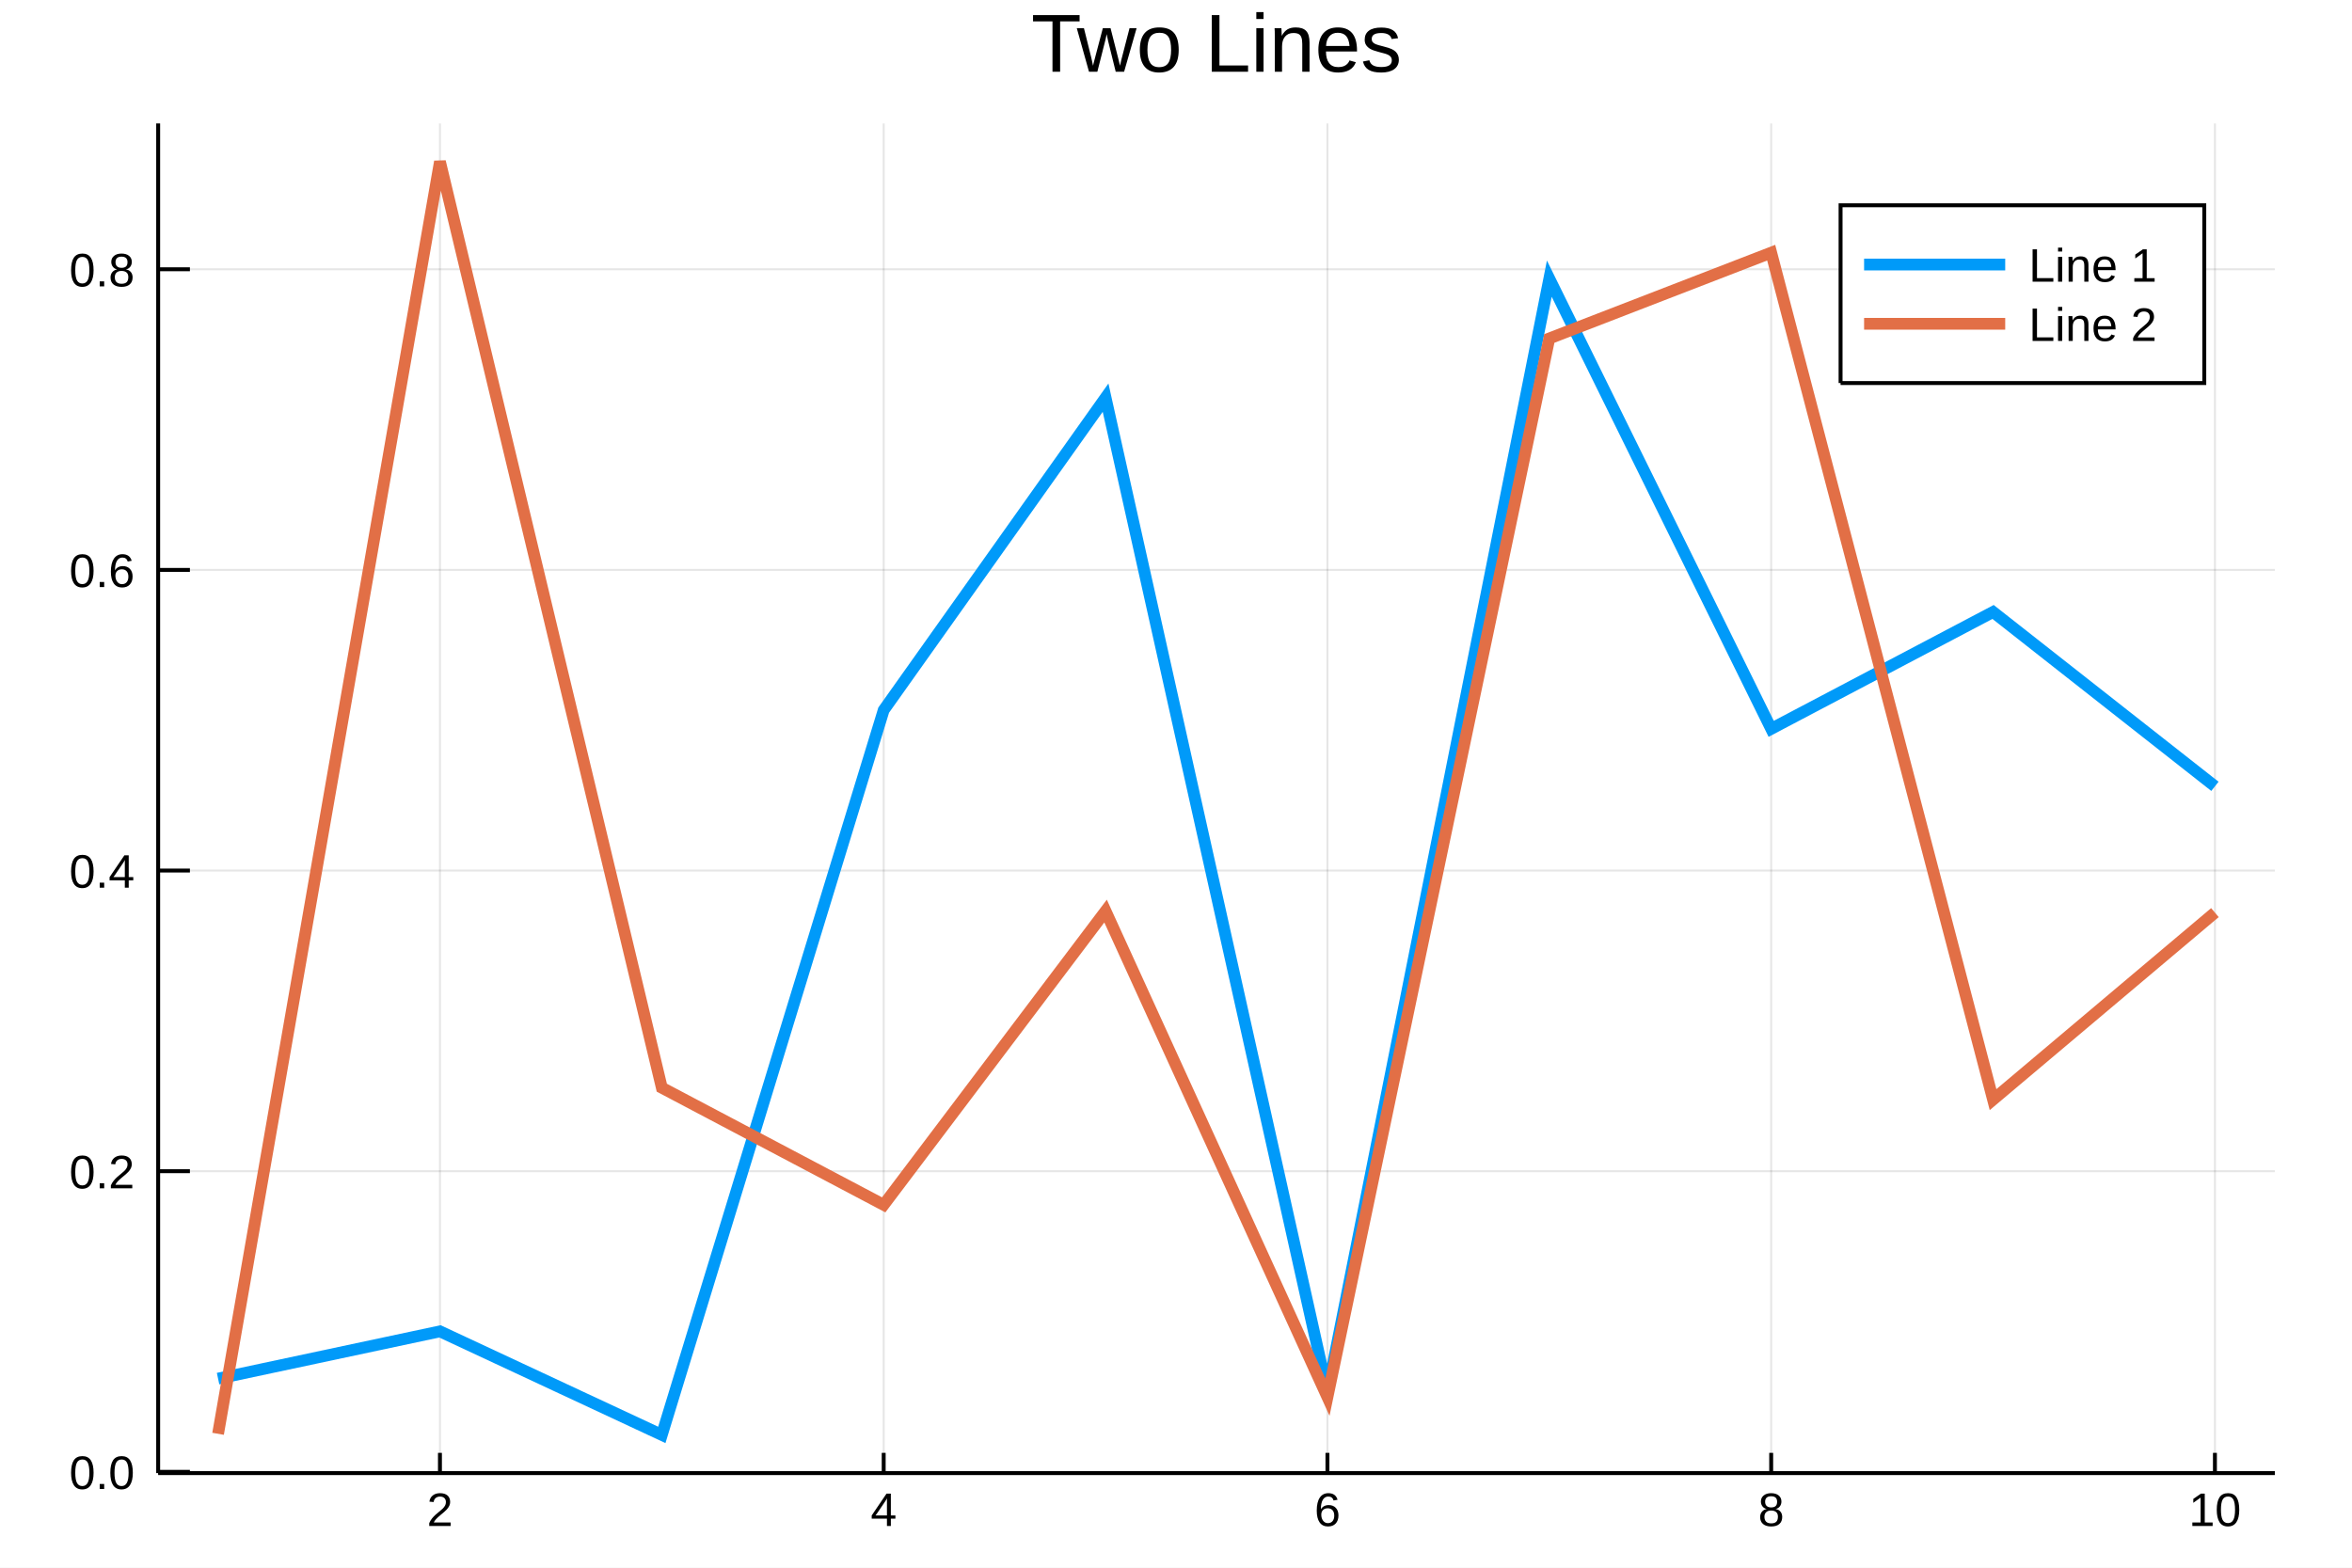
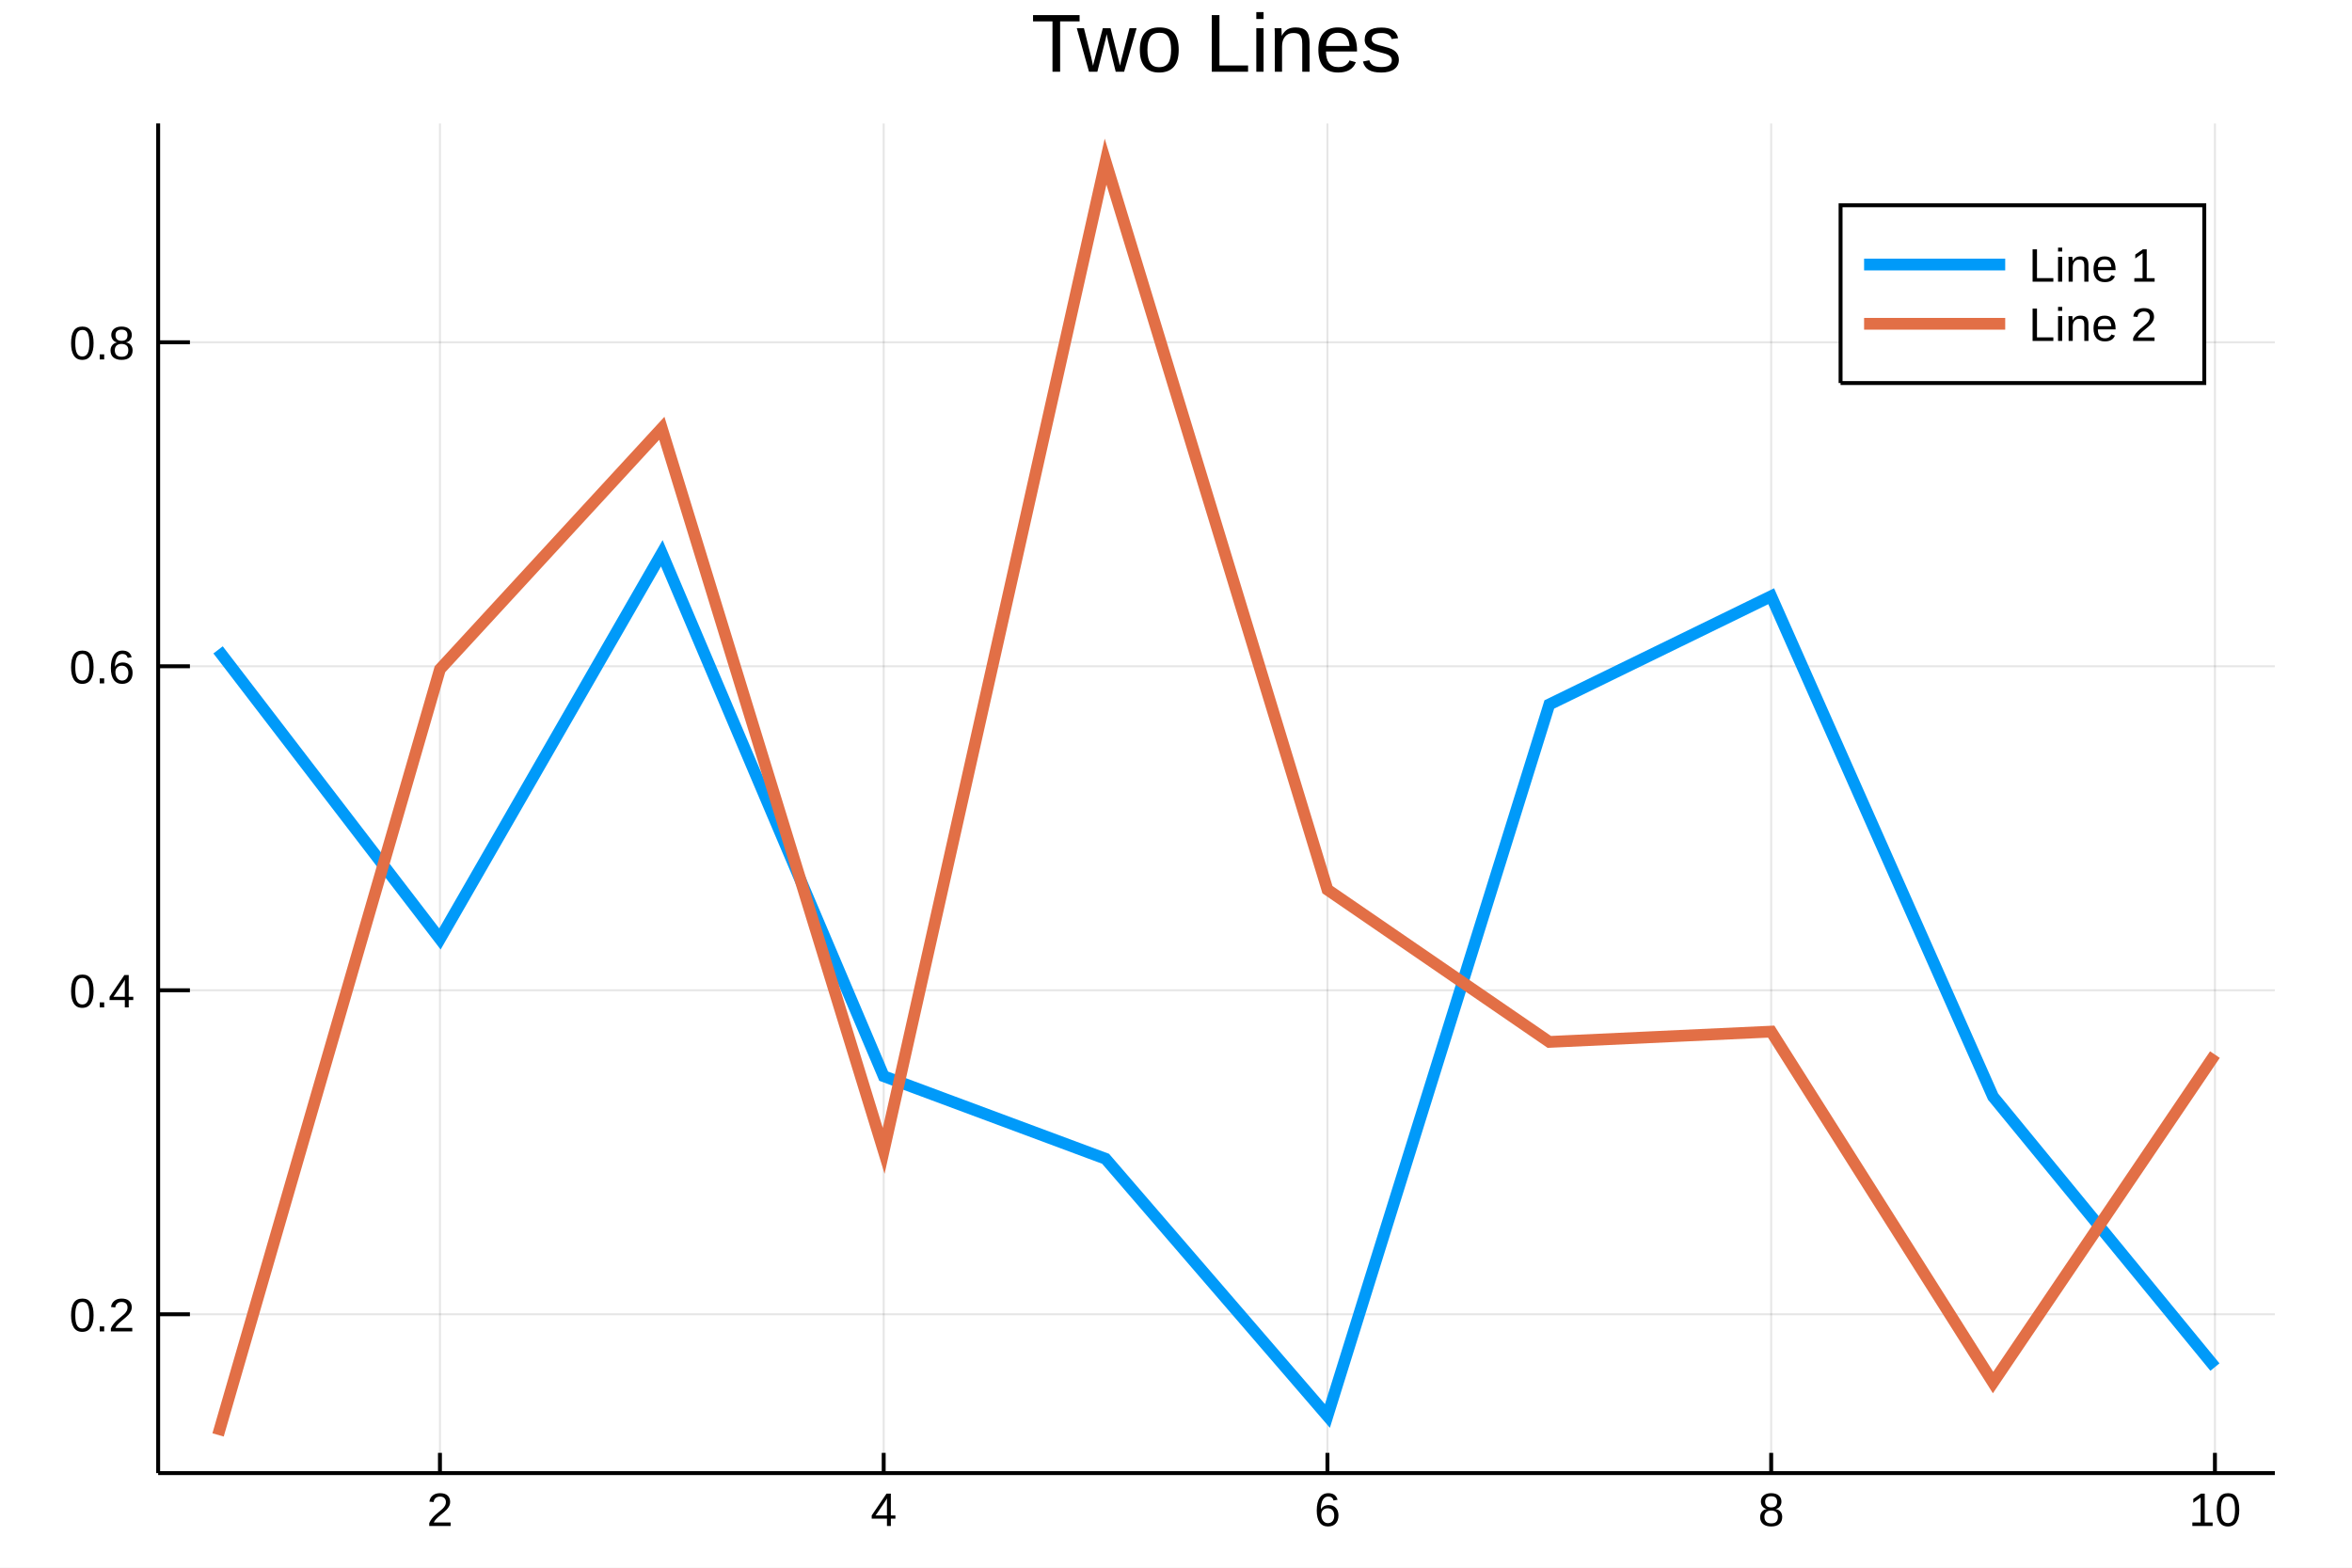
<svg xmlns="http://www.w3.org/2000/svg" width="600" height="400" viewBox="0 0 2400 1600">
  <defs>
-     <clipPath id="clip8900">
+     <clipPath id="clip3200">
      <rect x="0" y="0" width="2000" height="2000" />
    </clipPath>
  </defs>
  <defs>
-     <clipPath id="clip8901">
+     <clipPath id="clip3201">
      <rect x="0" y="0" width="2400" height="1600" />
    </clipPath>
  </defs>
-   <polygon clip-path="url(#clip8901)" points=" 0,1600 2400,1600 2400,0 0,0    " fill="#ffffff" fill-rule="evenodd" fill-opacity="1" />
+   <polygon clip-path="url(#clip3201)" points=" 0,1600 2400,1600 2400,0 0,0    " fill="#ffffff" fill-rule="evenodd" fill-opacity="1" />
  <defs>
-     <clipPath id="clip8902">
+     <clipPath id="clip3202">
      <rect x="480" y="0" width="1681" height="1600" />
    </clipPath>
  </defs>
-   <polygon clip-path="url(#clip8901)" points=" 161.394,1503.47 2321.26,1503.47 2321.26,125.984 161.394,125.984    " fill="#ffffff" fill-rule="evenodd" fill-opacity="1" />
+   <polygon clip-path="url(#clip3201)" points=" 161.394,1503.47 2321.26,1503.47 2321.26,125.984 161.394,125.984    " fill="#ffffff" fill-rule="evenodd" fill-opacity="1" />
  <defs>
-     <clipPath id="clip8903">
+     <clipPath id="clip3203">
      <rect x="161" y="125" width="2161" height="1378" />
    </clipPath>
  </defs>
-   <polyline clip-path="url(#clip8903)" style="stroke:#000000; stroke-width:2; stroke-opacity:0.1; fill:none" points="   448.923,1503.47 448.923,125.984    " />
-   <polyline clip-path="url(#clip8903)" style="stroke:#000000; stroke-width:2; stroke-opacity:0.1; fill:none" points="   901.725,1503.47 901.725,125.984    " />
-   <polyline clip-path="url(#clip8903)" style="stroke:#000000; stroke-width:2; stroke-opacity:0.1; fill:none" points="   1354.53,1503.47 1354.53,125.984    " />
-   <polyline clip-path="url(#clip8903)" style="stroke:#000000; stroke-width:2; stroke-opacity:0.1; fill:none" points="   1807.33,1503.47 1807.33,125.984    " />
-   <polyline clip-path="url(#clip8903)" style="stroke:#000000; stroke-width:2; stroke-opacity:0.1; fill:none" points="   2260.13,1503.47 2260.13,125.984    " />
-   <polyline clip-path="url(#clip8903)" style="stroke:#000000; stroke-width:2; stroke-opacity:0.1; fill:none" points="   161.394,1502.17 2321.26,1502.17    " />
-   <polyline clip-path="url(#clip8903)" style="stroke:#000000; stroke-width:2; stroke-opacity:0.1; fill:none" points="   161.394,1195.33 2321.26,1195.33    " />
-   <polyline clip-path="url(#clip8903)" style="stroke:#000000; stroke-width:2; stroke-opacity:0.1; fill:none" points="   161.394,888.489 2321.26,888.489    " />
-   <polyline clip-path="url(#clip8903)" style="stroke:#000000; stroke-width:2; stroke-opacity:0.1; fill:none" points="   161.394,581.65 2321.26,581.65    " />
-   <polyline clip-path="url(#clip8903)" style="stroke:#000000; stroke-width:2; stroke-opacity:0.1; fill:none" points="   161.394,274.811 2321.26,274.811    " />
-   <polyline clip-path="url(#clip8901)" style="stroke:#000000; stroke-width:4; stroke-opacity:1; fill:none" points="   161.394,1503.47 2321.26,1503.47    " />
-   <polyline clip-path="url(#clip8901)" style="stroke:#000000; stroke-width:4; stroke-opacity:1; fill:none" points="   161.394,1503.47 161.394,125.984    " />
-   <polyline clip-path="url(#clip8901)" style="stroke:#000000; stroke-width:4; stroke-opacity:1; fill:none" points="   448.923,1503.47 448.923,1482.81    " />
-   <polyline clip-path="url(#clip8901)" style="stroke:#000000; stroke-width:4; stroke-opacity:1; fill:none" points="   901.725,1503.47 901.725,1482.81    " />
-   <polyline clip-path="url(#clip8901)" style="stroke:#000000; stroke-width:4; stroke-opacity:1; fill:none" points="   1354.53,1503.47 1354.53,1482.81    " />
-   <polyline clip-path="url(#clip8901)" style="stroke:#000000; stroke-width:4; stroke-opacity:1; fill:none" points="   1807.33,1503.47 1807.33,1482.81    " />
-   <polyline clip-path="url(#clip8901)" style="stroke:#000000; stroke-width:4; stroke-opacity:1; fill:none" points="   2260.13,1503.47 2260.13,1482.81    " />
-   <polyline clip-path="url(#clip8901)" style="stroke:#000000; stroke-width:4; stroke-opacity:1; fill:none" points="   161.394,1502.17 193.792,1502.17    " />
-   <polyline clip-path="url(#clip8901)" style="stroke:#000000; stroke-width:4; stroke-opacity:1; fill:none" points="   161.394,1195.33 193.792,1195.33    " />
-   <polyline clip-path="url(#clip8901)" style="stroke:#000000; stroke-width:4; stroke-opacity:1; fill:none" points="   161.394,888.489 193.792,888.489    " />
-   <polyline clip-path="url(#clip8901)" style="stroke:#000000; stroke-width:4; stroke-opacity:1; fill:none" points="   161.394,581.65 193.792,581.65    " />
-   <polyline clip-path="url(#clip8901)" style="stroke:#000000; stroke-width:4; stroke-opacity:1; fill:none" points="   161.394,274.811 193.792,274.811    " />
-   <g clip-path="url(#clip8901)">
+   <polyline clip-path="url(#clip3203)" style="stroke:#000000; stroke-width:2; stroke-opacity:0.1; fill:none" points="   448.923,1503.47 448.923,125.984    " />
+   <polyline clip-path="url(#clip3203)" style="stroke:#000000; stroke-width:2; stroke-opacity:0.1; fill:none" points="   901.725,1503.47 901.725,125.984    " />
+   <polyline clip-path="url(#clip3203)" style="stroke:#000000; stroke-width:2; stroke-opacity:0.1; fill:none" points="   1354.53,1503.47 1354.53,125.984    " />
+   <polyline clip-path="url(#clip3203)" style="stroke:#000000; stroke-width:2; stroke-opacity:0.1; fill:none" points="   1807.33,1503.47 1807.33,125.984    " />
+   <polyline clip-path="url(#clip3203)" style="stroke:#000000; stroke-width:2; stroke-opacity:0.1; fill:none" points="   2260.13,1503.47 2260.13,125.984    " />
+   <polyline clip-path="url(#clip3203)" style="stroke:#000000; stroke-width:2; stroke-opacity:0.1; fill:none" points="   161.394,1341.36 2321.26,1341.36    " />
+   <polyline clip-path="url(#clip3203)" style="stroke:#000000; stroke-width:2; stroke-opacity:0.1; fill:none" points="   161.394,1010.68 2321.26,1010.68    " />
+   <polyline clip-path="url(#clip3203)" style="stroke:#000000; stroke-width:2; stroke-opacity:0.1; fill:none" points="   161.394,680.002 2321.26,680.002    " />
+   <polyline clip-path="url(#clip3203)" style="stroke:#000000; stroke-width:2; stroke-opacity:0.1; fill:none" points="   161.394,349.325 2321.26,349.325    " />
+   <polyline clip-path="url(#clip3201)" style="stroke:#000000; stroke-width:4; stroke-opacity:1; fill:none" points="   161.394,1503.47 2321.26,1503.47    " />
+   <polyline clip-path="url(#clip3201)" style="stroke:#000000; stroke-width:4; stroke-opacity:1; fill:none" points="   161.394,1503.47 161.394,125.984    " />
+   <polyline clip-path="url(#clip3201)" style="stroke:#000000; stroke-width:4; stroke-opacity:1; fill:none" points="   448.923,1503.47 448.923,1482.81    " />
+   <polyline clip-path="url(#clip3201)" style="stroke:#000000; stroke-width:4; stroke-opacity:1; fill:none" points="   901.725,1503.47 901.725,1482.81    " />
+   <polyline clip-path="url(#clip3201)" style="stroke:#000000; stroke-width:4; stroke-opacity:1; fill:none" points="   1354.53,1503.47 1354.53,1482.81    " />
+   <polyline clip-path="url(#clip3201)" style="stroke:#000000; stroke-width:4; stroke-opacity:1; fill:none" points="   1807.33,1503.47 1807.33,1482.81    " />
+   <polyline clip-path="url(#clip3201)" style="stroke:#000000; stroke-width:4; stroke-opacity:1; fill:none" points="   2260.13,1503.47 2260.13,1482.81    " />
+   <polyline clip-path="url(#clip3201)" style="stroke:#000000; stroke-width:4; stroke-opacity:1; fill:none" points="   161.394,1341.36 193.792,1341.36    " />
+   <polyline clip-path="url(#clip3201)" style="stroke:#000000; stroke-width:4; stroke-opacity:1; fill:none" points="   161.394,1010.68 193.792,1010.68    " />
+   <polyline clip-path="url(#clip3201)" style="stroke:#000000; stroke-width:4; stroke-opacity:1; fill:none" points="   161.394,680.002 193.792,680.002    " />
+   <polyline clip-path="url(#clip3201)" style="stroke:#000000; stroke-width:4; stroke-opacity:1; fill:none" points="   161.394,349.325 193.792,349.325    " />
+   <g clip-path="url(#clip3201)">
    <text style="fill:#000000; fill-opacity:1; font-family:Arial,Helvetica Neue,Helvetica,sans-serif; font-size:48px; text-anchor:middle;" transform="rotate(0, 448.923, 1557.47)" x="448.923" y="1557.47">2</text>
  </g>
-   <g clip-path="url(#clip8901)">
+   <g clip-path="url(#clip3201)">
    <text style="fill:#000000; fill-opacity:1; font-family:Arial,Helvetica Neue,Helvetica,sans-serif; font-size:48px; text-anchor:middle;" transform="rotate(0, 901.725, 1557.47)" x="901.725" y="1557.47">4</text>
  </g>
-   <g clip-path="url(#clip8901)">
+   <g clip-path="url(#clip3201)">
    <text style="fill:#000000; fill-opacity:1; font-family:Arial,Helvetica Neue,Helvetica,sans-serif; font-size:48px; text-anchor:middle;" transform="rotate(0, 1354.53, 1557.47)" x="1354.53" y="1557.47">6</text>
  </g>
-   <g clip-path="url(#clip8901)">
+   <g clip-path="url(#clip3201)">
    <text style="fill:#000000; fill-opacity:1; font-family:Arial,Helvetica Neue,Helvetica,sans-serif; font-size:48px; text-anchor:middle;" transform="rotate(0, 1807.33, 1557.47)" x="1807.33" y="1557.47">8</text>
  </g>
-   <g clip-path="url(#clip8901)">
+   <g clip-path="url(#clip3201)">
    <text style="fill:#000000; fill-opacity:1; font-family:Arial,Helvetica Neue,Helvetica,sans-serif; font-size:48px; text-anchor:middle;" transform="rotate(0, 2260.13, 1557.47)" x="2260.13" y="1557.47">10</text>
  </g>
-   <g clip-path="url(#clip8901)">
-     <text style="fill:#000000; fill-opacity:1; font-family:Arial,Helvetica Neue,Helvetica,sans-serif; font-size:48px; text-anchor:end;" transform="rotate(0, 137.394, 1519.67)" x="137.394" y="1519.67">0.0</text>
+   <g clip-path="url(#clip3201)">
+     <text style="fill:#000000; fill-opacity:1; font-family:Arial,Helvetica Neue,Helvetica,sans-serif; font-size:48px; text-anchor:end;" transform="rotate(0, 137.394, 1358.86)" x="137.394" y="1358.86">0.2</text>
  </g>
-   <g clip-path="url(#clip8901)">
-     <text style="fill:#000000; fill-opacity:1; font-family:Arial,Helvetica Neue,Helvetica,sans-serif; font-size:48px; text-anchor:end;" transform="rotate(0, 137.394, 1212.83)" x="137.394" y="1212.83">0.2</text>
+   <g clip-path="url(#clip3201)">
+     <text style="fill:#000000; fill-opacity:1; font-family:Arial,Helvetica Neue,Helvetica,sans-serif; font-size:48px; text-anchor:end;" transform="rotate(0, 137.394, 1028.18)" x="137.394" y="1028.18">0.4</text>
  </g>
-   <g clip-path="url(#clip8901)">
-     <text style="fill:#000000; fill-opacity:1; font-family:Arial,Helvetica Neue,Helvetica,sans-serif; font-size:48px; text-anchor:end;" transform="rotate(0, 137.394, 905.989)" x="137.394" y="905.989">0.4</text>
+   <g clip-path="url(#clip3201)">
+     <text style="fill:#000000; fill-opacity:1; font-family:Arial,Helvetica Neue,Helvetica,sans-serif; font-size:48px; text-anchor:end;" transform="rotate(0, 137.394, 697.502)" x="137.394" y="697.502">0.6</text>
  </g>
-   <g clip-path="url(#clip8901)">
-     <text style="fill:#000000; fill-opacity:1; font-family:Arial,Helvetica Neue,Helvetica,sans-serif; font-size:48px; text-anchor:end;" transform="rotate(0, 137.394, 599.15)" x="137.394" y="599.15">0.6</text>
+   <g clip-path="url(#clip3201)">
+     <text style="fill:#000000; fill-opacity:1; font-family:Arial,Helvetica Neue,Helvetica,sans-serif; font-size:48px; text-anchor:end;" transform="rotate(0, 137.394, 366.825)" x="137.394" y="366.825">0.8</text>
  </g>
-   <g clip-path="url(#clip8901)">
-     <text style="fill:#000000; fill-opacity:1; font-family:Arial,Helvetica Neue,Helvetica,sans-serif; font-size:48px; text-anchor:end;" transform="rotate(0, 137.394, 292.311)" x="137.394" y="292.311">0.8</text>
-   </g>
-   <g clip-path="url(#clip8901)">
+   <g clip-path="url(#clip3201)">
    <text style="fill:#000000; fill-opacity:1; font-family:Arial,Helvetica Neue,Helvetica,sans-serif; font-size:84px; text-anchor:middle;" transform="rotate(0, 1241.33, 73.2)" x="1241.33" y="73.2">Two Lines</text>
  </g>
-   <polyline clip-path="url(#clip8903)" style="stroke:#009af9; stroke-width:12; stroke-opacity:1; fill:none" points="   222.522,1407.04 448.923,1358.81 675.324,1464.49 901.725,724.741 1128.13,405.866 1354.53,1420.82 1580.93,284.388 1807.33,743.845 2033.73,624.57 2260.13,802.538       " />
-   <polyline clip-path="url(#clip8903)" style="stroke:#e26f46; stroke-width:12; stroke-opacity:1; fill:none" points="   222.522,1463.36 448.923,164.97 675.324,1110.13 901.725,1229.69 1128.13,929.848 1354.53,1425.89 1580.93,345.431 1807.33,257.87 2033.73,1122.3 2260.13,931.419       " />
-   <polygon clip-path="url(#clip8901)" points=" 1878.14,390.944 2249.26,390.944 2249.26,209.504 1878.14,209.504    " fill="#ffffff" fill-rule="evenodd" fill-opacity="1" />
-   <polyline clip-path="url(#clip8901)" style="stroke:#000000; stroke-width:4; stroke-opacity:1; fill:none" points="   1878.14,390.944 2249.26,390.944 2249.26,209.504 1878.14,209.504 1878.14,390.944    " />
-   <polyline clip-path="url(#clip8901)" style="stroke:#009af9; stroke-width:12; stroke-opacity:1; fill:none" points="   1902.14,269.984 2046.14,269.984    " />
-   <g clip-path="url(#clip8901)">
+   <polyline clip-path="url(#clip3203)" style="stroke:#009af9; stroke-width:12; stroke-opacity:1; fill:none" points="   222.522,663.262 448.923,958.297 675.324,564.664 901.725,1098.37 1128.13,1182.66 1354.53,1445.15 1580.93,718.975 1807.33,608.521 2033.73,1119.24 2260.13,1395.25       " />
+   <polyline clip-path="url(#clip3203)" style="stroke:#e26f46; stroke-width:12; stroke-opacity:1; fill:none" points="   222.522,1464.49 448.923,683.065 675.324,437.135 901.725,1174.59 1128.13,164.97 1354.53,907.986 1580.93,1063.38 1807.33,1052.88 2033.73,1411.04 2260.13,1076.33       " />
+   <polygon clip-path="url(#clip3201)" points=" 1878.14,390.944 2249.26,390.944 2249.26,209.504 1878.14,209.504    " fill="#ffffff" fill-rule="evenodd" fill-opacity="1" />
+   <polyline clip-path="url(#clip3201)" style="stroke:#000000; stroke-width:4; stroke-opacity:1; fill:none" points="   1878.14,390.944 2249.26,390.944 2249.26,209.504 1878.14,209.504 1878.14,390.944    " />
+   <polyline clip-path="url(#clip3201)" style="stroke:#009af9; stroke-width:12; stroke-opacity:1; fill:none" points="   1902.14,269.984 2046.14,269.984    " />
+   <g clip-path="url(#clip3201)">
    <text style="fill:#000000; fill-opacity:1; font-family:Arial,Helvetica Neue,Helvetica,sans-serif; font-size:48px; text-anchor:start;" transform="rotate(0, 2070.14, 287.484)" x="2070.14" y="287.484">Line 1</text>
  </g>
-   <polyline clip-path="url(#clip8901)" style="stroke:#e26f46; stroke-width:12; stroke-opacity:1; fill:none" points="   1902.14,330.464 2046.14,330.464    " />
-   <g clip-path="url(#clip8901)">
+   <polyline clip-path="url(#clip3201)" style="stroke:#e26f46; stroke-width:12; stroke-opacity:1; fill:none" points="   1902.14,330.464 2046.14,330.464    " />
+   <g clip-path="url(#clip3201)">
    <text style="fill:#000000; fill-opacity:1; font-family:Arial,Helvetica Neue,Helvetica,sans-serif; font-size:48px; text-anchor:start;" transform="rotate(0, 2070.14, 347.964)" x="2070.14" y="347.964">Line 2</text>
  </g>
</svg>
